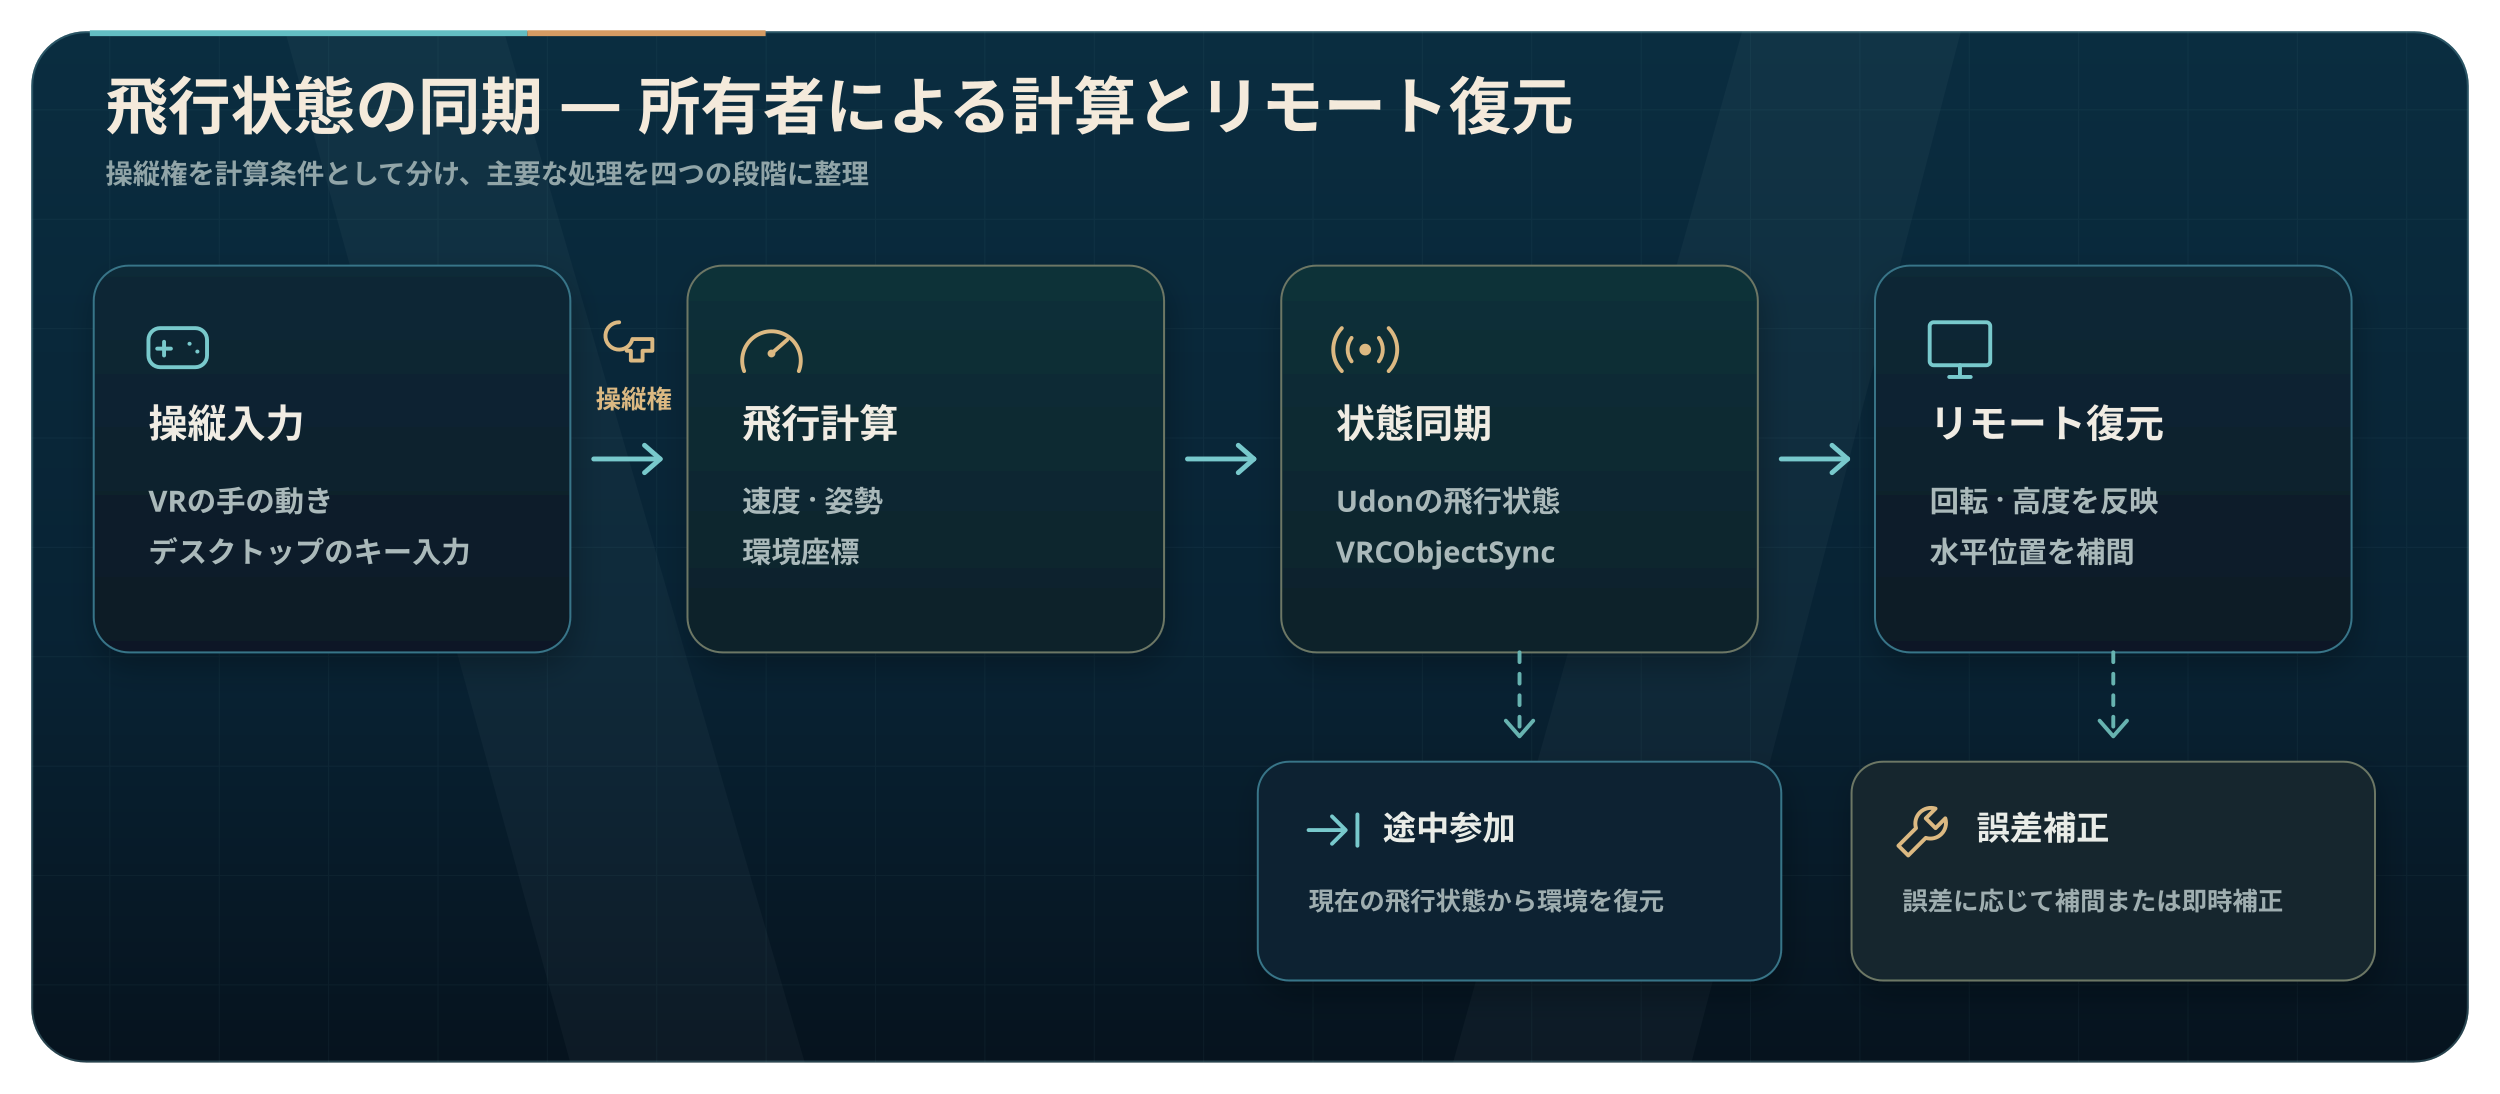
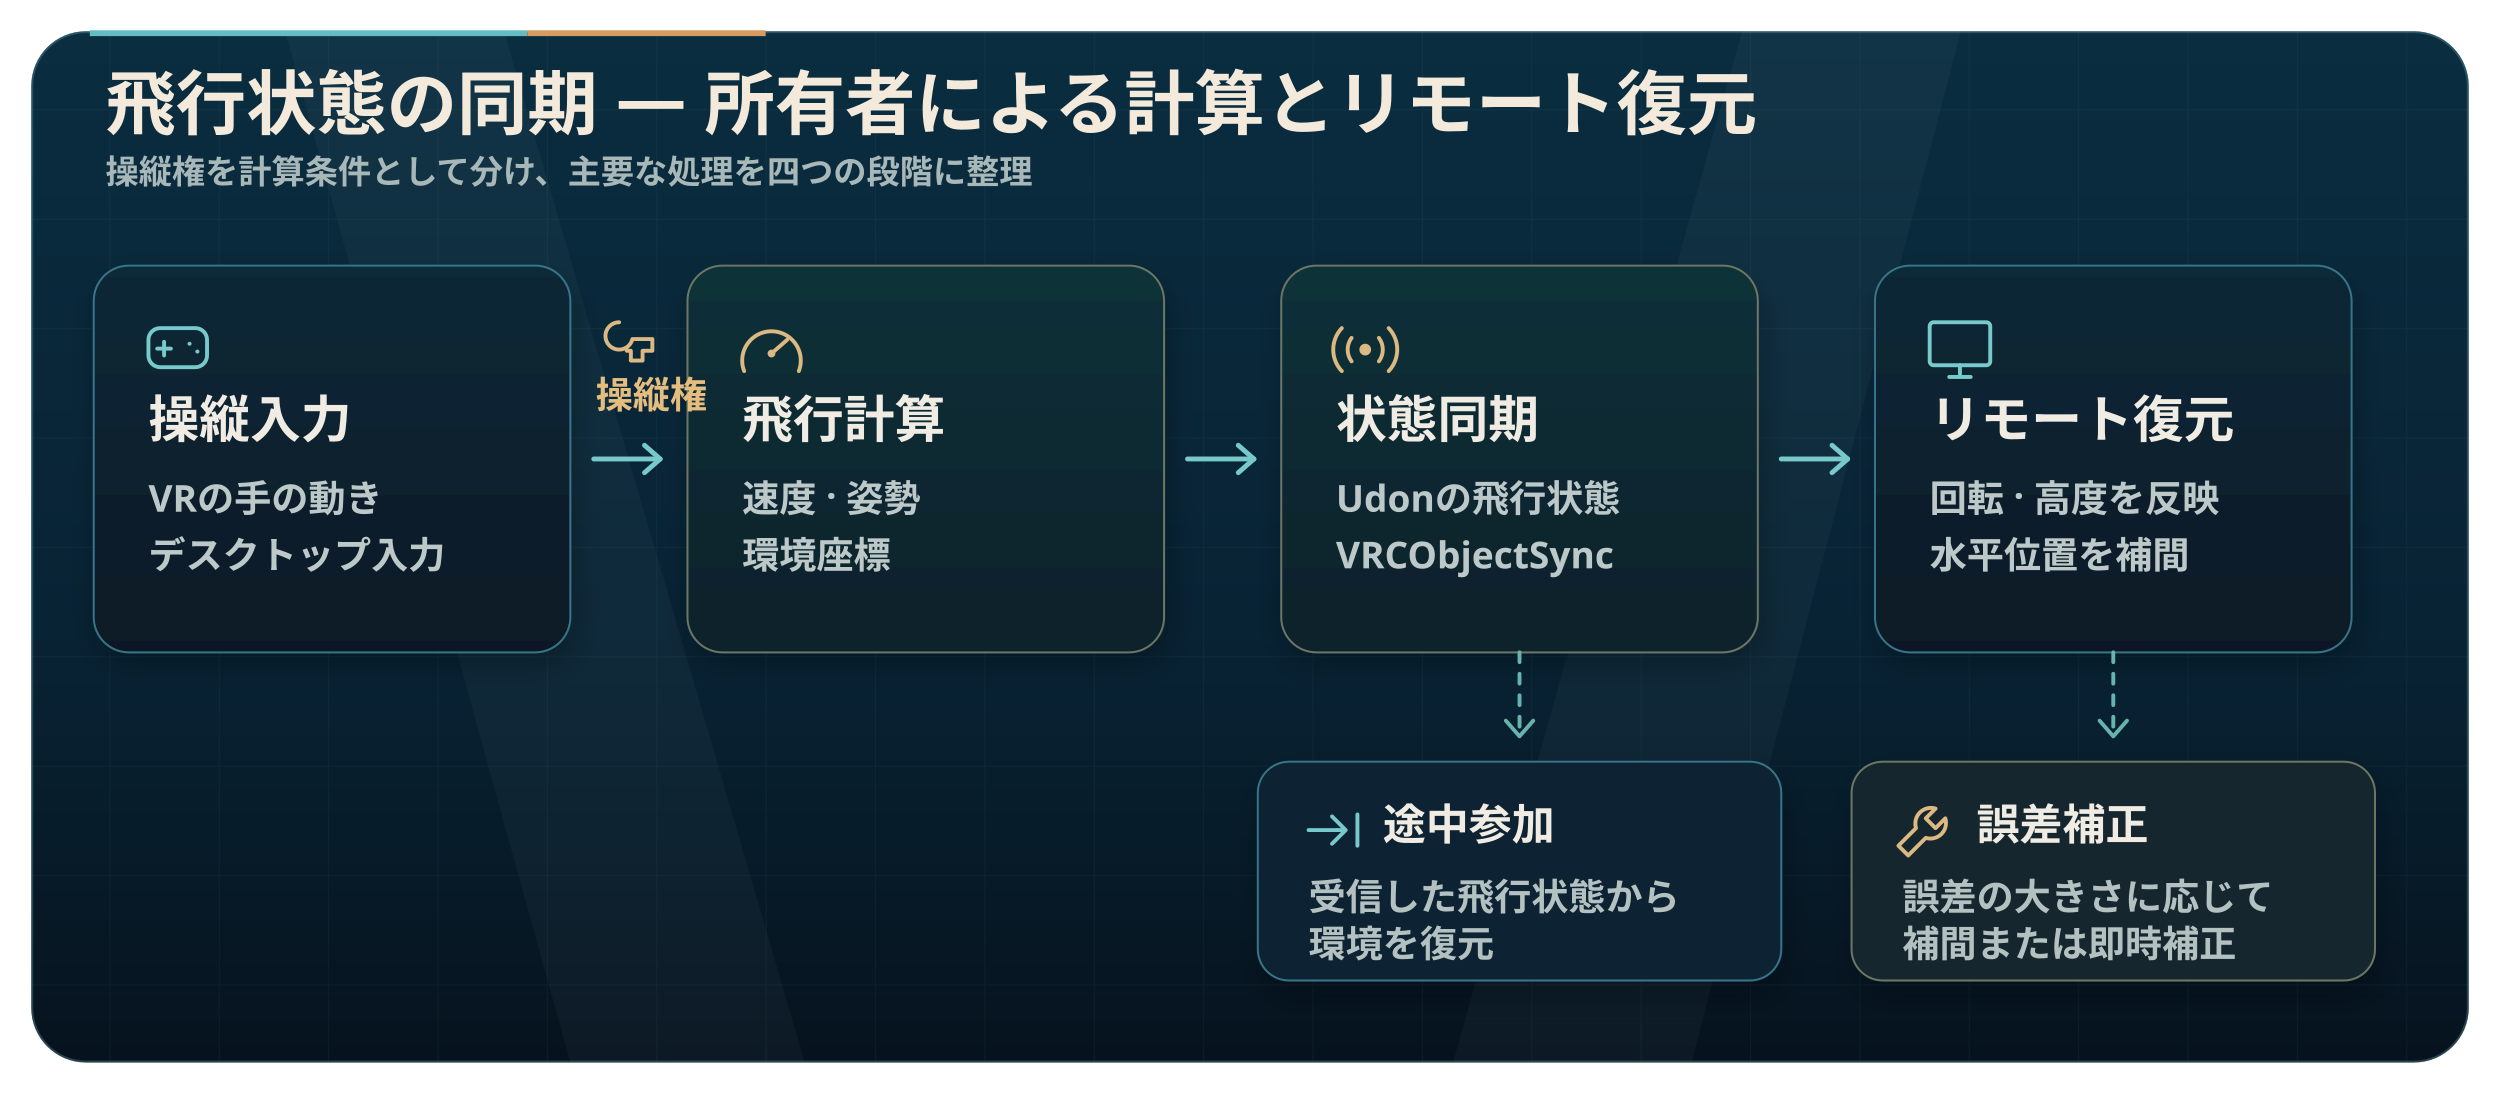
<svg xmlns="http://www.w3.org/2000/svg" width="1280" height="560" viewBox="0 0 1280 560" role="img" aria-labelledby="title desc">
  <defs>
    <linearGradient id="background" x1="0" y1="0" x2="0" y2="1">
      <stop stop-color="#0a2d40" />
      <stop offset=".62" stop-color="#082233" />
      <stop offset="1" stop-color="#06131e" />
    </linearGradient>
    <linearGradient id="card" x1="0" y1="0" x2="0" y2="1">
      <stop stop-color="#0c2937" />
      <stop offset="1" stop-color="#071925" />
    </linearGradient>
    <linearGradient id="activeCard" x1="0" y1="0" x2="0" y2="1">
      <stop stop-color="#103139" />
      <stop offset="1" stop-color="#09212a" />
    </linearGradient>
    <pattern id="grid" width="56" height="56" patternUnits="userSpaceOnUse">
      <path d="M56 0H0V56" fill="none" stroke="#8fd4d7" stroke-opacity=".045" />
    </pattern>
    <filter id="shadow" x="-15%" y="-15%" width="130%" height="140%">
      <feDropShadow dy="7" stdDeviation="8" flood-color="#000" flood-opacity=".26" />
    </filter>
    <style>
      text{font-family:"Noto Sans JP","Yu Gothic UI","Segoe UI",sans-serif}
-       .title{fill:#f4eadb;font-size:32px;font-weight:700}.sub{fill:#91a5a8;font-size:14px;font-weight:600}
-       .cardTitle{fill:#f0ece3;font-size:20px;font-weight:700}.detail{fill:#aab9ba;font-size:15px;font-weight:550}
-       .condition{fill:#dcb982;font-size:13px;font-weight:700}.branchTitle{fill:#e9ece7;font-size:17px;font-weight:700}
-       .branchText{fill:#9faeb0;font-size:13px;font-weight:550}
+       .title{fill:#f4eadb;font-size:36px;font-weight:700}.sub{fill:#a8b8b9;font-size:17px;font-weight:600}
+       .cardTitle{fill:#f0ece3;font-size:26px;font-weight:700}.detail{fill:#bdc9c9;font-size:19px;font-weight:550}
+       .condition{fill:#e5be7f;font-size:19px;font-weight:700}.branchTitle{fill:#f0ece3;font-size:22px;font-weight:700}
+       .branchText{fill:#b4c1c1;font-size:19px;font-weight:550}
    </style>
  </defs>
  <rect x="16" y="16" width="1248" height="528" rx="28" fill="url(#background)" />
  <path d="M146 16h112l154 528H292zM892 16h112l-138 528H744z" fill="#d1f7f4" fill-opacity=".035" />
  <rect x="16" y="16" width="1248" height="528" rx="28" fill="url(#grid)" />
  <rect x="16.5" y="16.5" width="1247" height="527" rx="27.5" fill="none" stroke="#73aeb9" stroke-opacity=".31" />
  <path d="M46 17H270" stroke="#63bdc3" stroke-width="3" />
  <path d="M270 17H392" stroke="#d59b63" stroke-width="3" />
  <text x="54" y="66" class="title">飛行状態の同期 — 所有者による計算とリモート復元</text>
  <text x="54" y="94" class="sub">操縦権を計算条件として分け、主要な処理を四つの段階に整理</text>
  <g filter="url(#shadow)">
    <rect x="48" y="136" width="244" height="198" rx="18" fill="url(#card)" stroke="#397488" />
    <rect x="352" y="136" width="244" height="198" rx="18" fill="url(#activeCard)" stroke="#6d7765" />
    <rect x="656" y="136" width="244" height="198" rx="18" fill="url(#activeCard)" stroke="#6d7765" />
    <rect x="960" y="136" width="244" height="198" rx="18" fill="url(#card)" stroke="#397488" />
  </g>
  <g transform="translate(76 168)" fill="none" stroke="#78c9cc" stroke-width="2" stroke-linecap="round" stroke-linejoin="round">
    <rect x="0" y="0" width="30" height="20" rx="6" />
    <path d="M8 7v7M4.5 10.5h7M21 8h.1M25 12h.1" />
  </g>
  <text x="76" y="224" class="cardTitle">操縦入力</text>
  <text x="76" y="262" class="detail">VRの手の動き</text>
-   <text x="76" y="288" class="detail">デスクトップのキー入力</text>
+   <text x="76" y="291" class="detail">デスクトップ入力</text>
  <g transform="translate(380 166)" fill="none" stroke="#dcb982" stroke-width="2" stroke-linecap="round" stroke-linejoin="round">
    <path d="M1 24a15 15 0 1 1 28 0" />
    <path d="M15 15l8-7" />
    <circle cx="15" cy="15" r="2" fill="#dcb982" stroke="none" />
  </g>
  <text x="380" y="224" class="cardTitle">飛行計算</text>
  <text x="380" y="262" class="detail">速度 · 姿勢</text>
-   <text x="380" y="288" class="detail">環境座標</text>
+   <text x="380" y="291" class="detail">環境座標</text>
  <g transform="translate(684 163)" fill="none" stroke="#dcb982" stroke-width="2" stroke-linecap="round" stroke-linejoin="round">
    <circle cx="15" cy="16" r="3" fill="#dcb982" stroke="none" />
    <path d="M8 10a10 10 0 0 0 0 12M22 10a10 10 0 0 1 0 12M3 5a16 16 0 0 0 0 22M27 5a16 16 0 0 1 0 22" />
  </g>
  <text x="684" y="224" class="cardTitle">状態同期</text>
  <text x="684" y="262" class="detail">Udonの飛行状態</text>
-   <text x="684" y="288" class="detail">VRCObjectSync</text>
+   <text x="684" y="291" class="detail">VRCObjectSync</text>
  <g transform="translate(988 165)" fill="none" stroke="#78c9cc" stroke-width="2" stroke-linecap="round" stroke-linejoin="round">
    <rect x="0" y="0" width="31" height="22" rx="2" />
    <path d="M10 28h11M15.5 22v6" />
  </g>
  <text x="988" y="224" class="cardTitle">リモート復元</text>
  <text x="988" y="262" class="detail">回転 · 高度を反映</text>
-   <text x="988" y="288" class="detail">水平位置を補間</text>
+   <text x="988" y="291" class="detail">水平位置を補間</text>
  <g fill="none" stroke="#78c9cc" stroke-width="2.5" stroke-linecap="round" stroke-linejoin="round">
    <path d="M304 235h34" />
    <path d="M330 228l8 7-8 7" />
    <path d="M608 235h34" />
    <path d="M634 228l8 7-8 7" />
    <path d="M912 235h34" />
    <path d="M938 228l8 7-8 7" />
  </g>
  <g transform="translate(306 165)">
    <path d="M11 0a7 7 0 1 0 6.8 8.6H28v6h-5v5h-6v-5h-2.1" fill="none" stroke="#dcb982" stroke-width="2" stroke-linecap="round" stroke-linejoin="round" />
    <text x="-1" y="44" class="condition">操縦権</text>
  </g>
  <g fill="none" stroke="#67b3b0" stroke-width="2" stroke-linecap="round" stroke-linejoin="round" stroke-dasharray="5 6">
    <path d="M778 334v43" />
    <path d="M1082 334v43" />
  </g>
  <g fill="none" stroke="#67b3b0" stroke-width="2" stroke-linecap="round" stroke-linejoin="round">
    <path d="M771 369l7 8 7-8" />
    <path d="M1075 369l7 8 7-8" />
  </g>
  <g filter="url(#shadow)">
    <rect x="644" y="390" width="268" height="112" rx="16" fill="#092431" stroke="#397488" />
    <rect x="948" y="390" width="268" height="112" rx="16" fill="#14282d" stroke="#6d7765" />
  </g>
  <g transform="translate(670 417)" fill="none" stroke="#78c9cc" stroke-width="2" stroke-linecap="round" stroke-linejoin="round">
    <path d="M0 8h19M12 1l7 7-7 7M25 0v16" />
  </g>
  <text x="708" y="430" class="branchTitle">途中参加</text>
-   <text x="670" y="466" class="branchText">現在の飛行状態から環境を復元</text>
+   <text x="670" y="466" class="branchText">受信した飛行状態から</text>
+   <text x="670" y="490" class="branchText">環境を復元</text>
  <g transform="translate(974 416)" fill="none" stroke="#dcb982" stroke-width="2" stroke-linecap="round" stroke-linejoin="round">
    <path d="M22 3a8 8 0 0 1-10 10L3 22l-5-5 9-9A8 8 0 0 1 17-2l-5 5 5 5z" />
  </g>
  <text x="1012" y="430" class="branchTitle">誤差補正</text>
-   <text x="974" y="466" class="branchText">誤差に応じて補間または即時補正</text>
+   <text x="974" y="466" class="branchText">誤差の大きさに応じて</text>
+   <text x="974" y="490" class="branchText">補間または即時補正</text>
</svg>
